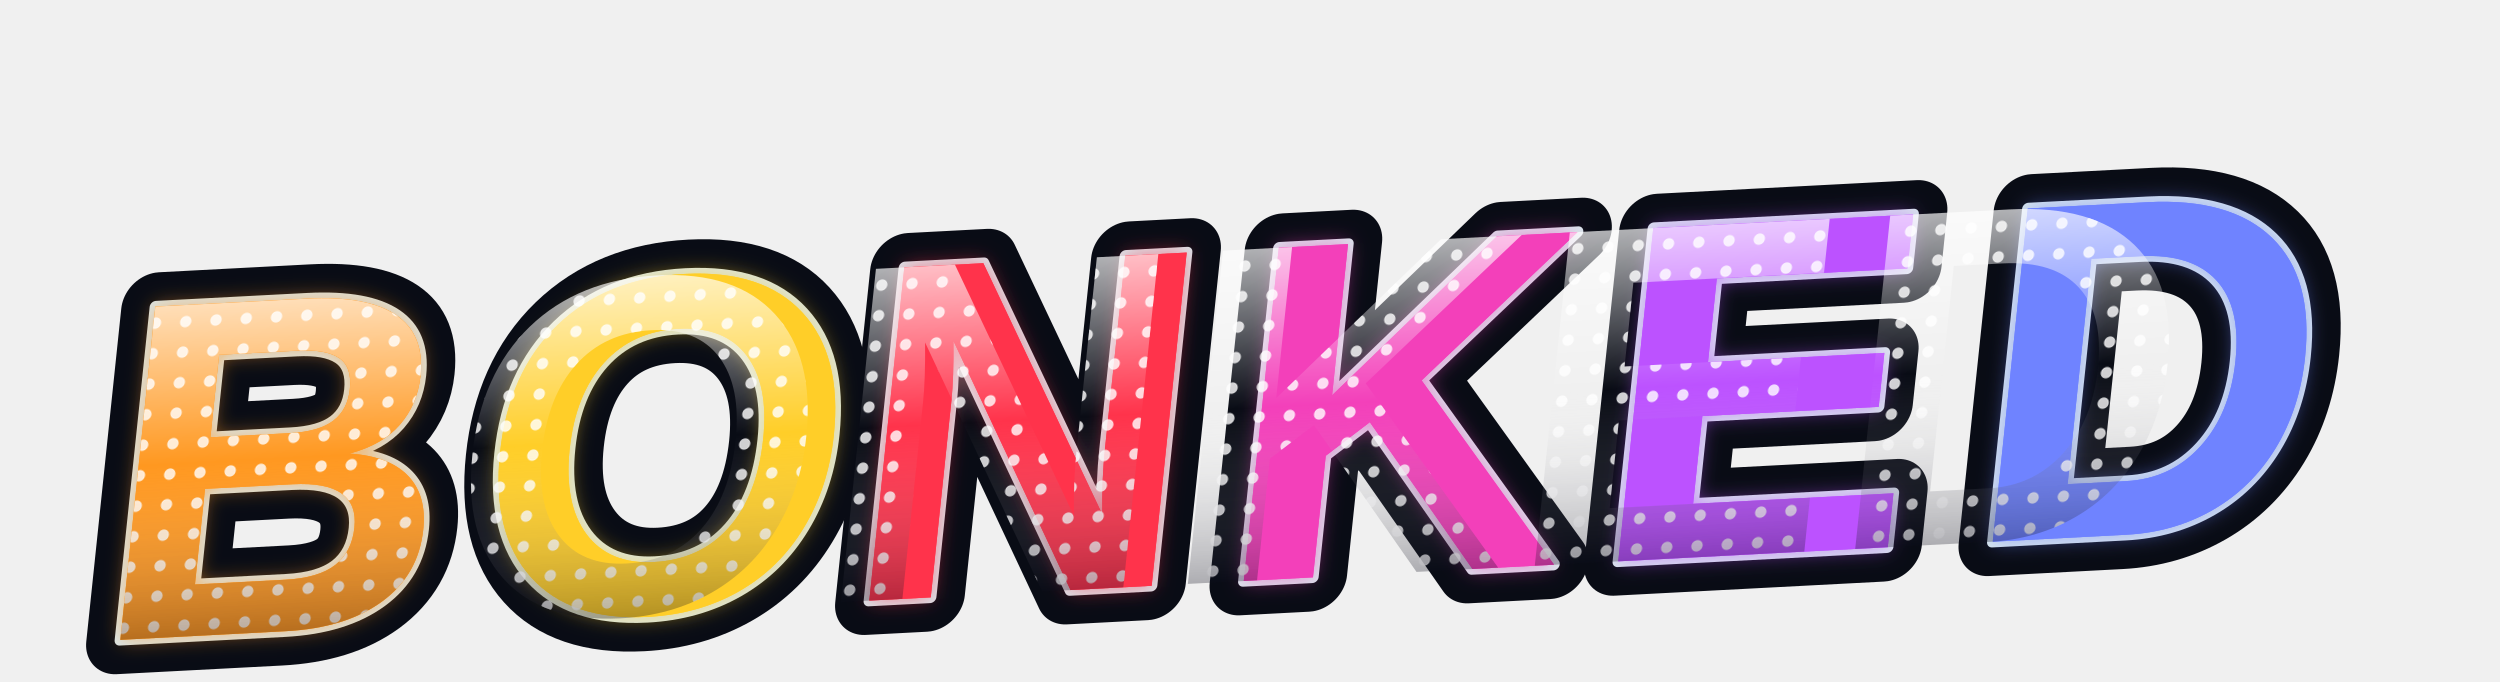
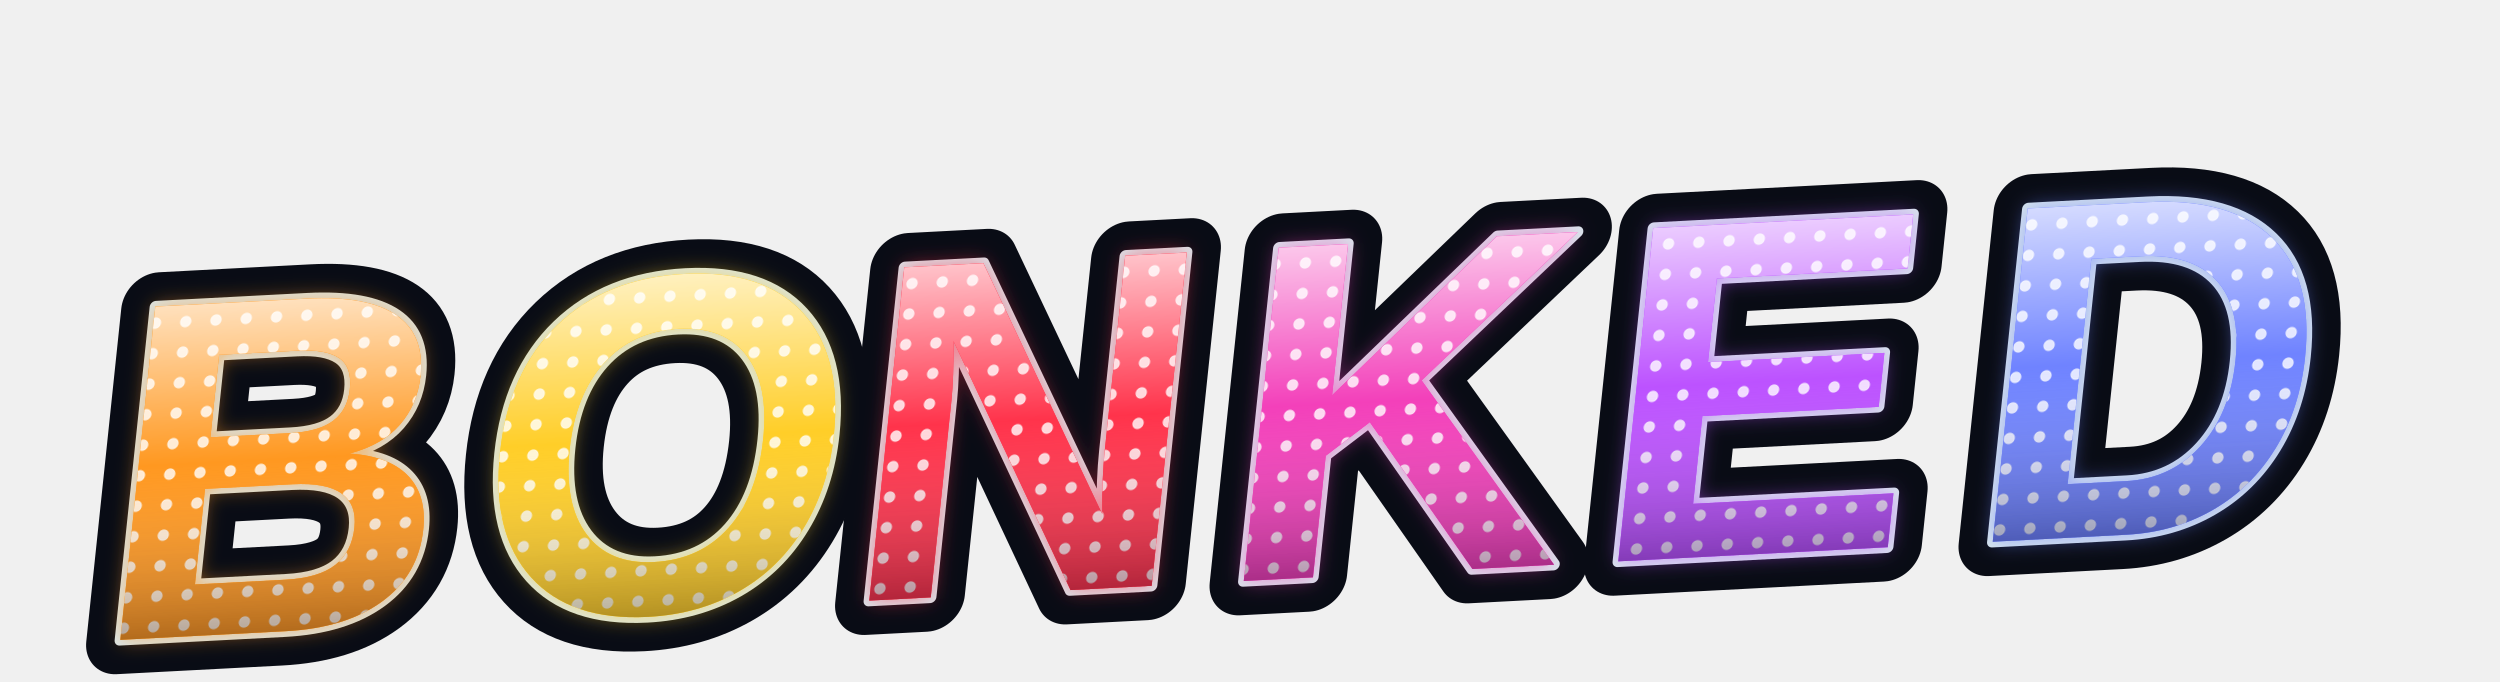
<svg xmlns="http://www.w3.org/2000/svg" viewBox="0 0 660 180" role="img" aria-label="Bonked">
  <defs>
    <pattern id="bulbs" width="8" height="8" patternUnits="userSpaceOnUse">
      <circle cx="4" cy="4" r="1.5" fill="white" opacity=".8" />
    </pattern>
    <filter id="glow" x="-20%" y="-30%" width="140%" height="160%">
      <feGaussianBlur stdDeviation="3" />
    </filter>
    <linearGradient id="shine" x2="0" y2="1">
      <stop stop-color="white" stop-opacity=".7" />
      <stop offset=".48" stop-color="white" stop-opacity="0" />
      <stop offset="1" stop-color="#050515" stop-opacity=".3" />
    </linearGradient>
  </defs>
  <g transform="translate(5 27) rotate(-3 310 70) skewX(-9)" font-family="Arial Black,Arial,sans-serif" font-size="127" font-weight="900" stroke-linejoin="round">
    <g stroke="#090c15" stroke-width="18" paint-order="stroke">
      <text x="35" y="127" fill="#ff9820">B</text>
      <text x="134" y="127" fill="#ffce28">O</text>
      <text x="233" y="127" fill="#ff334b">N</text>
      <text x="332" y="127" fill="#f340ba">K</text>
      <text x="431" y="127" fill="#bc52ff">E</text>
      <text x="530" y="127" fill="#6f83ff">D</text>
    </g>
    <g stroke="#d8e6eb" stroke-width="3" paint-order="stroke">
      <text x="35" y="127" fill="#ff9820">B</text>
      <text x="134" y="127" fill="#ffce28">O</text>
      <text x="233" y="127" fill="#ff334b">N</text>
      <text x="332" y="127" fill="#f340ba">K</text>
      <text x="431" y="127" fill="#bc52ff">E</text>
      <text x="530" y="127" fill="#6f83ff">D</text>
    </g>
    <g opacity=".6" filter="url(#glow)">
      <text x="35" y="127" fill="#ff9820">B</text>
      <text x="134" y="127" fill="#ffce28">O</text>
      <text x="233" y="127" fill="#ff334b">N</text>
      <text x="332" y="127" fill="#f340ba">K</text>
      <text x="431" y="127" fill="#bc52ff">E</text>
      <text x="530" y="127" fill="#6f83ff">D</text>
    </g>
    <g>
      <text x="35" y="127" fill="#ff9820">B</text>
      <text x="134" y="127" fill="#ffce28">O</text>
      <text x="233" y="127" fill="#ff334b">N</text>
      <text x="332" y="127" fill="#f340ba">K</text>
      <text x="431" y="127" fill="#bc52ff">E</text>
      <text x="530" y="127" fill="#6f83ff">D</text>
    </g>
-     <text x="35" y="127" textLength="595" lengthAdjust="spacingAndGlyphs" fill="url(#bulbs)">BONKED</text>
-     <text x="35" y="127" textLength="595" lengthAdjust="spacingAndGlyphs" fill="url(#shine)">BONKED</text>
+     <g fill="url(#bulbs)">
+       <text x="35" y="127">B</text>
+       <text x="134" y="127">O</text>
+       <text x="233" y="127">N</text>
+       <text x="332" y="127">K</text>
+       <text x="431" y="127">E</text>
+       <text x="530" y="127">D</text>
+     </g>
+     <g fill="url(#shine)">
+       <text x="35" y="127">B</text>
+       <text x="134" y="127">O</text>
+       <text x="233" y="127">N</text>
+       <text x="332" y="127">K</text>
+       <text x="431" y="127">E</text>
+       <text x="530" y="127">D</text>
+     </g>
  </g>
</svg>
